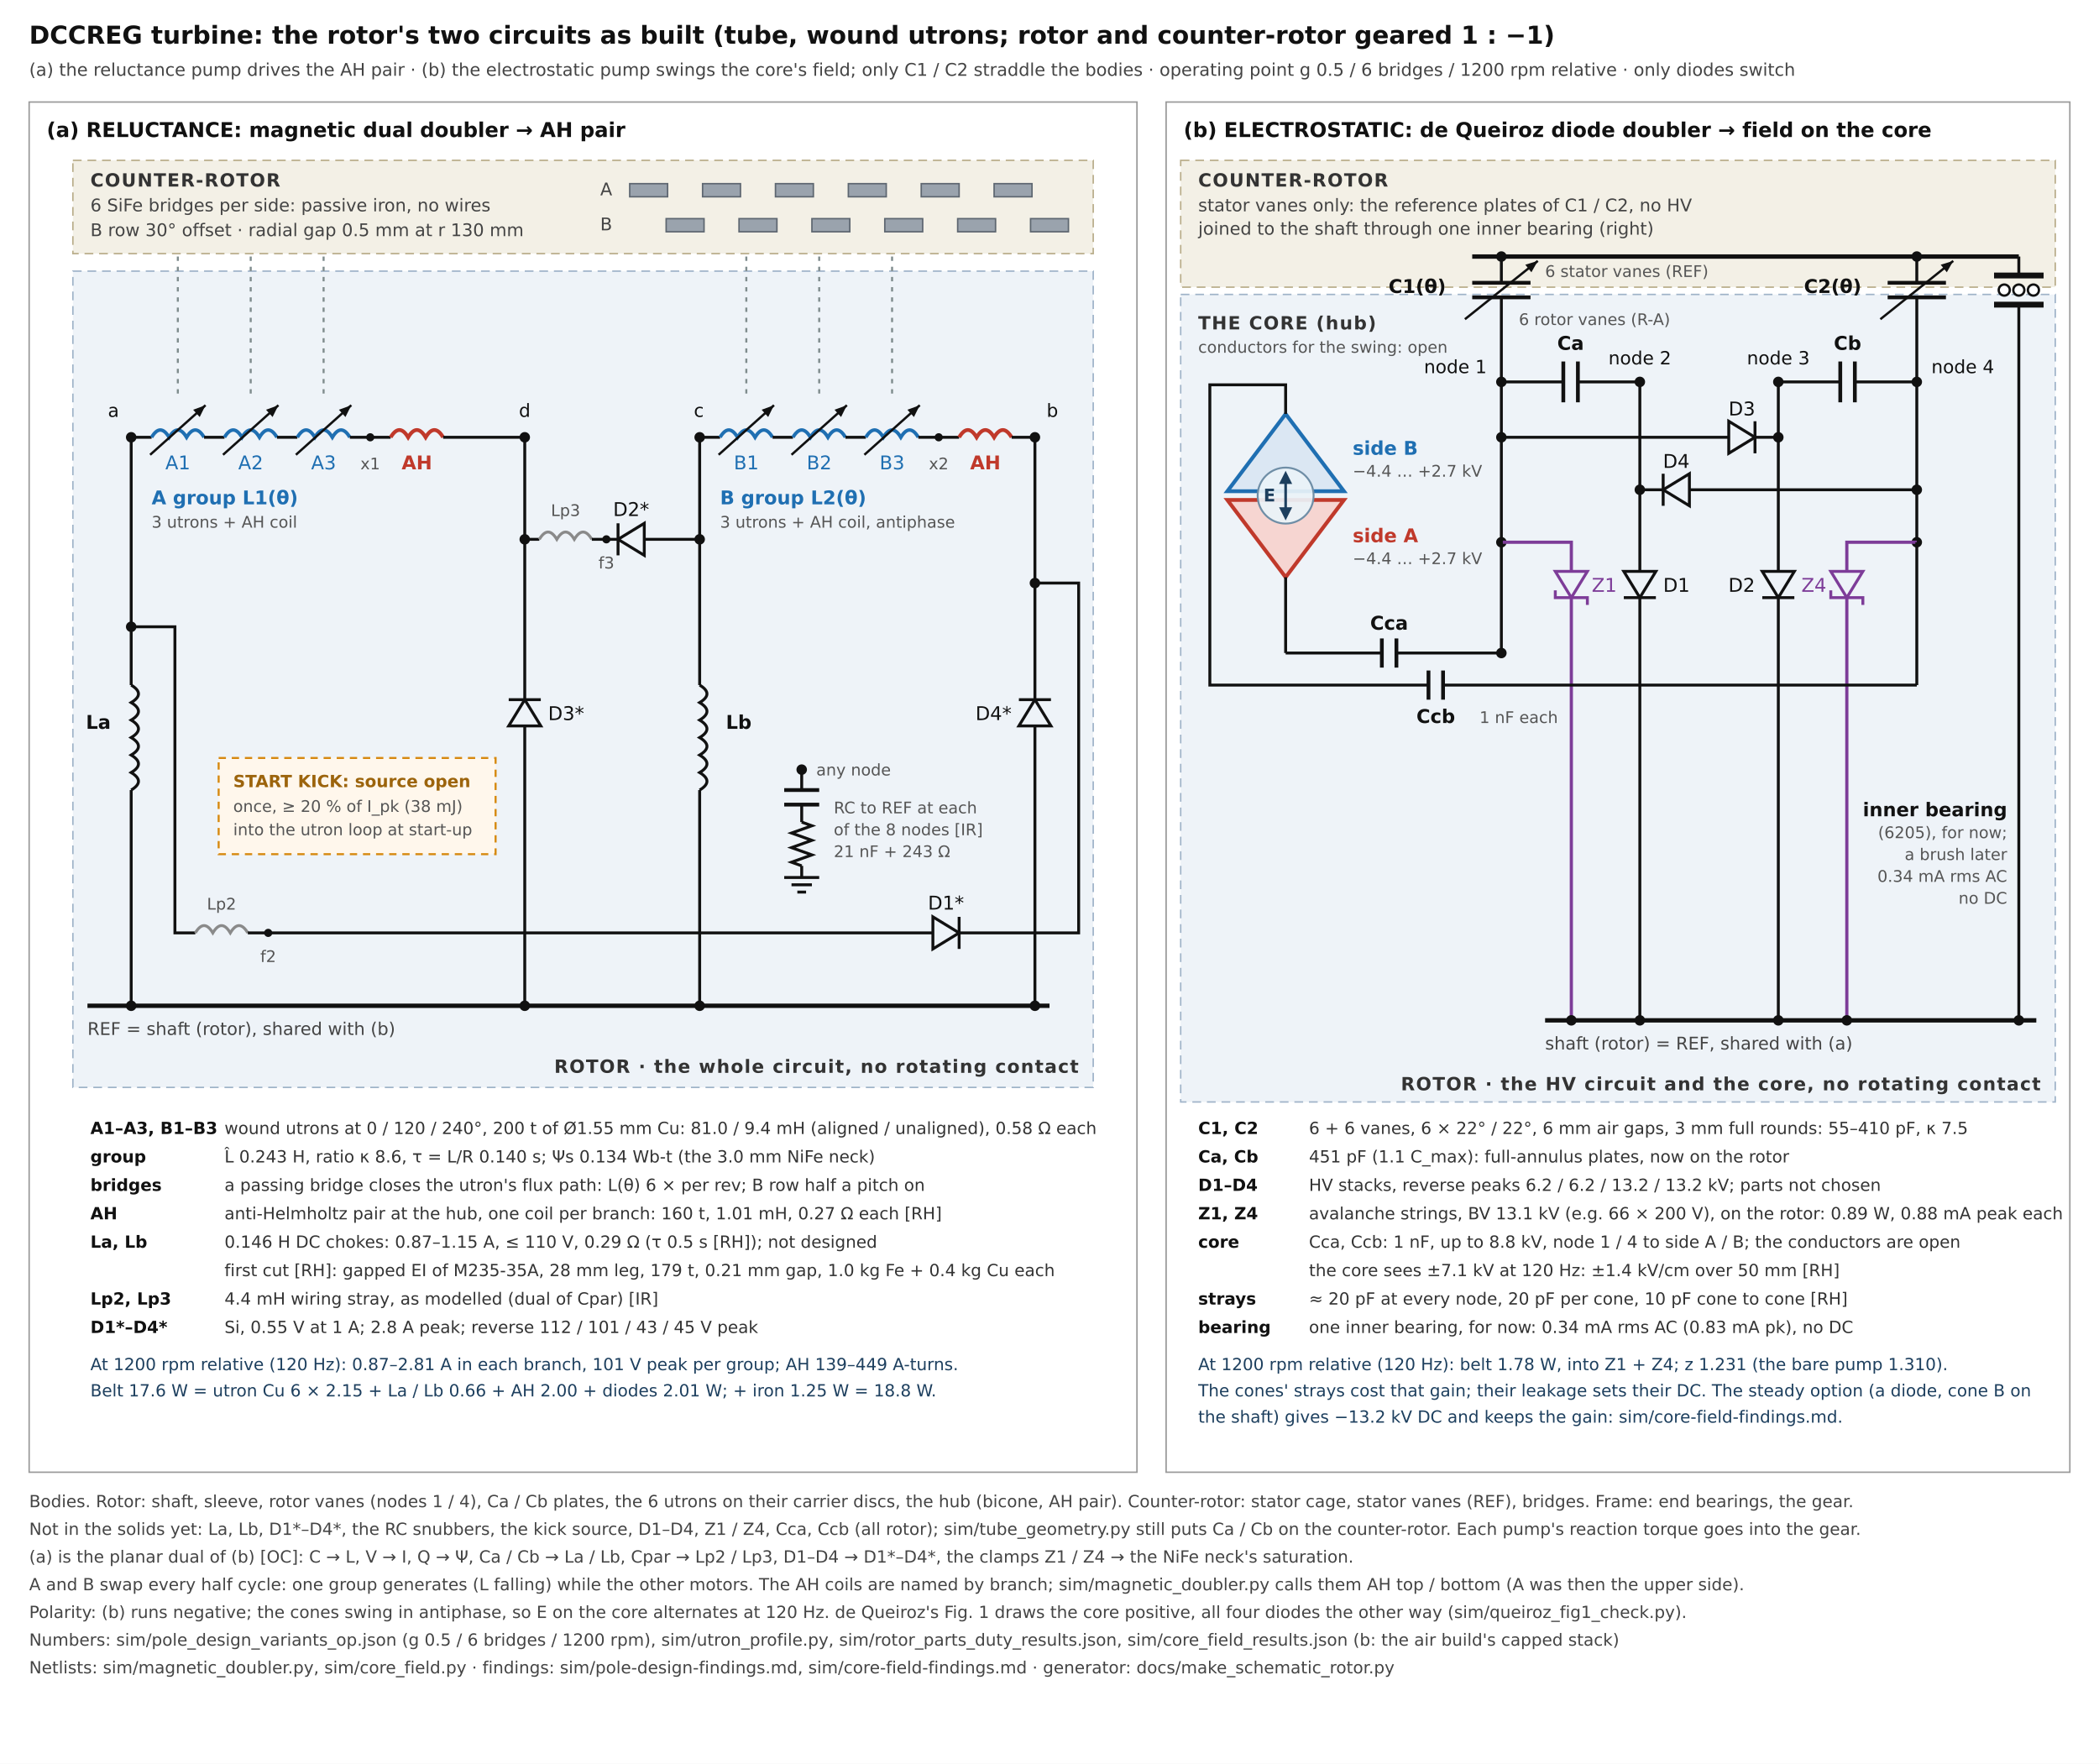
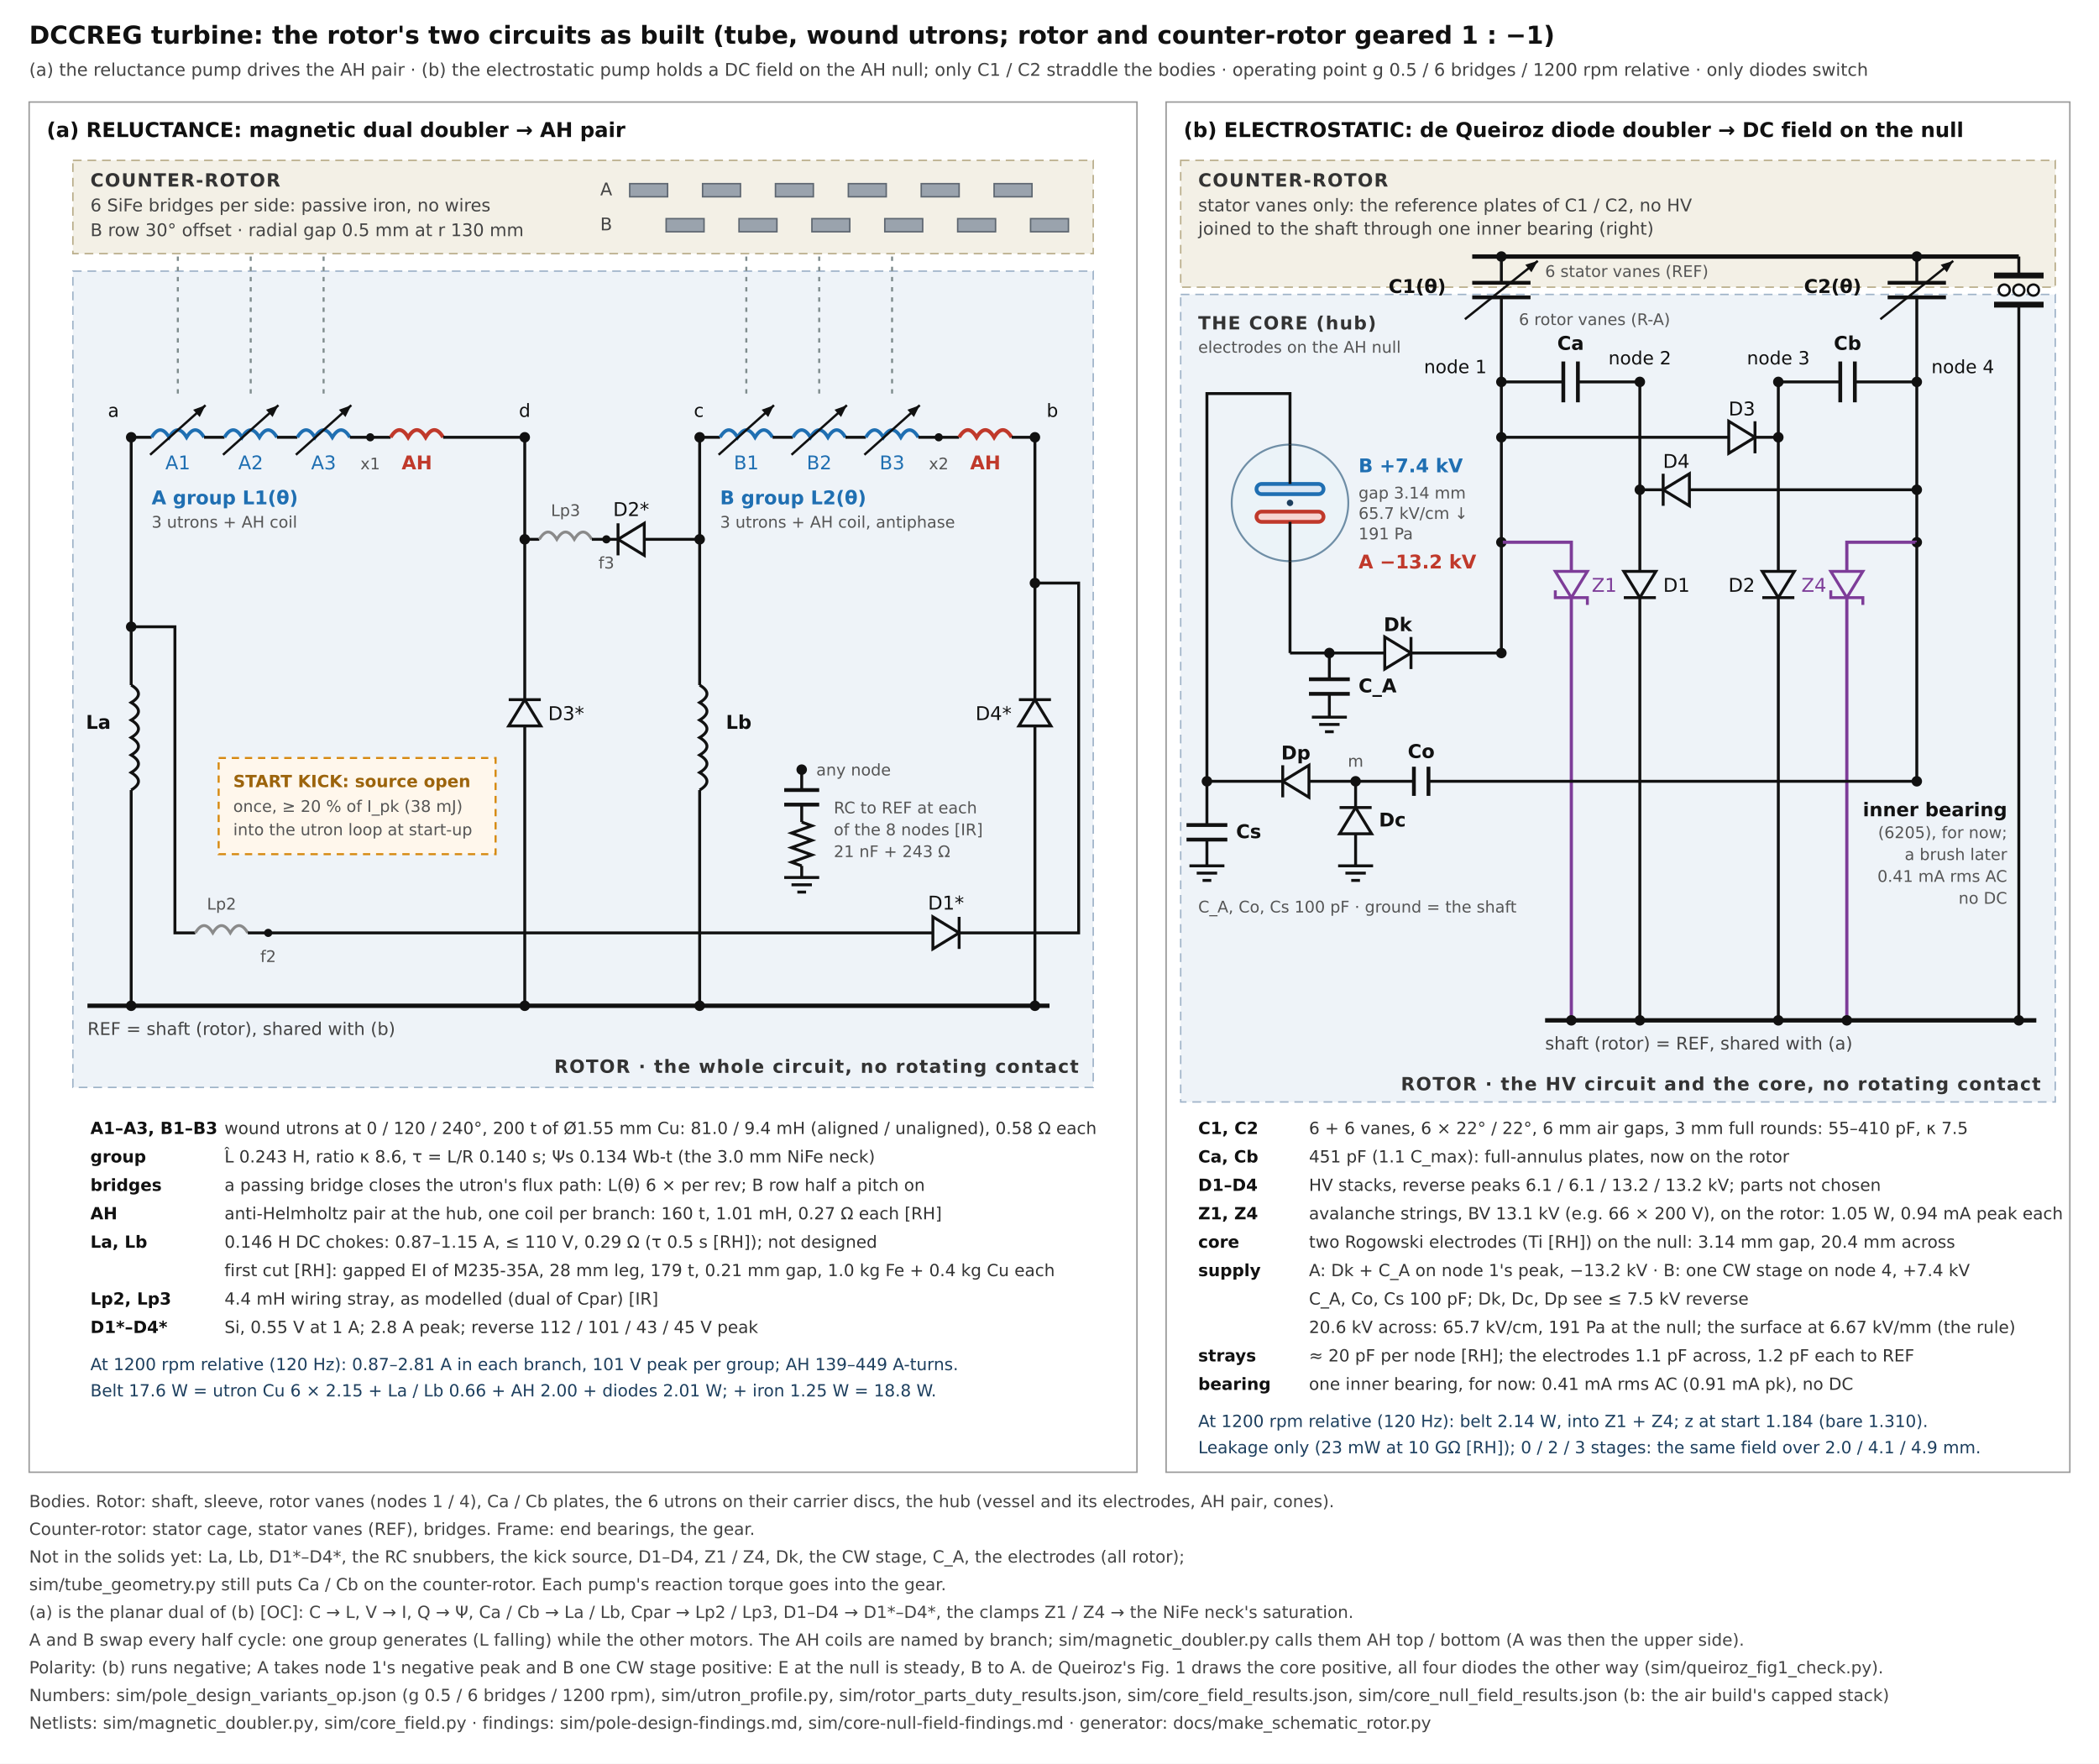
<svg xmlns="http://www.w3.org/2000/svg" viewBox="0 0 1440 1210" width="1440" height="1210" font-family="DejaVu Sans, Arial, sans-serif" font-size="13">
  <rect width="1440" height="1210" fill="#ffffff" />
  <style>
    .w{stroke:#111;stroke-width:2;fill:none} .ut{stroke:#1f6fb2;stroke-width:2.4;fill:none} .ah{stroke:#c0392b;stroke-width:2.6;fill:none}
    .st{stroke:#8a8a8a;stroke-width:2;fill:none} .lim{stroke:#7d3c98;stroke-width:2.2;fill:none}
    .zl{stroke:#7d3c98;stroke-width:2;fill:none} .va{stroke:#111;stroke-width:1.6}
    .pl{stroke:#111;stroke-width:2.6} .rail{stroke:#111;stroke-width:3} .mag{stroke:#7f8c8d;stroke-width:1.4;stroke-dasharray:3 4}
    .br{fill:#9aa3ad;stroke:#5d6670;stroke-width:1} .brush{fill:#444;stroke:#111;stroke-width:1}
    .ring{stroke:#111;stroke-width:4} .ball{fill:#fff;stroke:#111;stroke-width:1.6} .dot{fill:#111}
    .zone_cr{fill:#f3f0e6;stroke:#b9ad8a;stroke-width:1;stroke-dasharray:6 4} .zone_r{fill:#eef3f8;stroke:#9fb3c8;stroke-width:1;stroke-dasharray:6 4}
    .kick{fill:#fff7ec;stroke:#d68910;stroke-width:1.4;stroke-dasharray:5 4} .frame{fill:none;stroke:#999;stroke-width:1}
    .t{fill:#111} .tu{fill:#1f6fb2} .ta{fill:#c0392b} .tl{fill:#7d3c98} .nd{fill:#111;font-size:12.5px}
    .m{fill:#444;font-size:12px} .ms{fill:#555;font-size:11px} .zh{fill:#333;font-size:12.5px;font-weight:bold;letter-spacing:0.06em}
    .tk{fill:#111;font-size:11.5px;font-weight:bold} .tk2{fill:#9c640c;font-size:11.5px;font-weight:bold} .tv{fill:#333;font-size:11.5px}
    .op{fill:#1d3f5e;font-size:11.5px} .h{font-size:17px;font-weight:bold;fill:#111} .h2{font-size:14px;font-weight:bold;fill:#111}
    .n{fill:#444;font-size:11.5px} .te{fill:#1d3f5e;font-size:12px;font-weight:bold} .ef{stroke:#1d3f5e;stroke-width:1.8}
    .cone_a{fill:#f6d5d1;stroke:#c0392b;stroke-width:2.6} .cone_b{fill:#dbe7f3;stroke:#1f6fb2;stroke-width:2.6}
    .glass{fill:#eaf3f8;fill-opacity:0.92;stroke:#6f8ea6;stroke-width:1.3}
  </style>
  <text x="20.0" y="30.0" class="h" text-anchor="start">DCCREG turbine: the rotor's two circuits as built (tube, wound utrons; rotor and counter-rotor geared 1 : −1)</text>
-   <text x="20.0" y="52.0" class="m" text-anchor="start">(a) the reluctance pump drives the AH pair · (b) the electrostatic pump swings the core's field; only C1 / C2 straddle the bodies · operating point g 0.5 / 6 bridges / 1200 rpm relative · only diodes switch</text>
+   <text x="20.0" y="52.0" class="m" text-anchor="start">(a) the reluctance pump drives the AH pair · (b) the electrostatic pump holds a DC field on the AH null; only C1 / C2 straddle the bodies · operating point g 0.5 / 6 bridges / 1200 rpm relative · only diodes switch</text>
  <rect x="20.0" y="70.0" width="760.0" height="940.0" class="frame" />
  <text x="32.0" y="94.0" class="h2" text-anchor="start">(a) RELUCTANCE: magnetic dual doubler → AH pair</text>
  <rect x="800.0" y="70.0" width="620.0" height="940.0" class="frame" />
-   <text x="812.0" y="94.0" class="h2" text-anchor="start">(b) ELECTROSTATIC: de Queiroz diode doubler → field on the core</text>
+   <text x="812.0" y="94.0" class="h2" text-anchor="start">(b) ELECTROSTATIC: de Queiroz diode doubler → DC field on the null</text>
  <rect x="50.0" y="110.0" width="700.0" height="64.0" class="zone_cr" />
  <text x="62.0" y="128.0" class="zh" text-anchor="start">COUNTER-ROTOR</text>
  <text x="62.0" y="145.0" class="m" text-anchor="start">6 SiFe bridges per side: passive iron, no wires</text>
  <text x="62.0" y="162.0" class="m" text-anchor="start">B row 30° offset · radial gap 0.5 mm at r 130 mm</text>
  <rect x="432.0" y="126" width="26" height="9" class="br" />
  <rect x="457.0" y="150" width="26" height="9" class="br" />
  <rect x="482.0" y="126" width="26" height="9" class="br" />
  <rect x="507.0" y="150" width="26" height="9" class="br" />
  <rect x="532.0" y="126" width="26" height="9" class="br" />
  <rect x="557.0" y="150" width="26" height="9" class="br" />
  <rect x="582.0" y="126" width="26" height="9" class="br" />
  <rect x="607.0" y="150" width="26" height="9" class="br" />
  <rect x="632.0" y="126" width="26" height="9" class="br" />
  <rect x="657.0" y="150" width="26" height="9" class="br" />
  <rect x="682.0" y="126" width="26" height="9" class="br" />
  <rect x="707.0" y="150" width="26" height="9" class="br" />
  <text x="420.0" y="134.0" class="m" text-anchor="end">A</text>
  <text x="420.0" y="158.0" class="m" text-anchor="end">B</text>
  <rect x="50.0" y="186.0" width="700.0" height="560.0" class="zone_r" />
  <text x="740.0" y="736.0" class="zh" text-anchor="end">ROTOR · the whole circuit, no rotating contact</text>
  <circle cx="90.0" cy="300.0" r="3.6" class="dot" />
  <text x="74.0" y="286.0" class="nd" text-anchor="start">a</text>
  <circle cx="360.0" cy="300.0" r="3.6" class="dot" />
  <text x="356.0" y="286.0" class="nd" text-anchor="start">d</text>
  <circle cx="480.0" cy="300.0" r="3.6" class="dot" />
  <text x="476.0" y="286.0" class="nd" text-anchor="start">c</text>
  <circle cx="710.0" cy="300.0" r="3.6" class="dot" />
  <text x="718.0" y="286.0" class="nd" text-anchor="start">b</text>
  <line x1="90.0" y1="300.0" x2="104.0" y2="300.0" class="w" />
  <path d="M104.0 300.0 q6 -10 12 0 q6 -10 12 0 q6 -10 12 0" class="ut" />
  <line x1="103.0" y1="312.0" x2="141.0" y2="278.0" class="va" />
  <polygon points="141.0,278.0 137.0,286.1 132.5,281.1" fill="#111" />
  <line x1="122.0" y1="176.0" x2="122.0" y2="274.0" class="mag" />
  <text x="122.0" y="322.0" class="tu" text-anchor="middle">A1</text>
  <line x1="140.0" y1="300.0" x2="154.0" y2="300.0" class="w" />
  <path d="M154.0 300.0 q6 -10 12 0 q6 -10 12 0 q6 -10 12 0" class="ut" />
  <line x1="153.0" y1="312.0" x2="191.0" y2="278.0" class="va" />
  <polygon points="191.0,278.0 187.0,286.1 182.5,281.1" fill="#111" />
  <line x1="172.0" y1="176.0" x2="172.0" y2="274.0" class="mag" />
  <text x="172.0" y="322.0" class="tu" text-anchor="middle">A2</text>
  <line x1="190.0" y1="300.0" x2="204.0" y2="300.0" class="w" />
  <path d="M204.0 300.0 q6 -10 12 0 q6 -10 12 0 q6 -10 12 0" class="ut" />
  <line x1="203.0" y1="312.0" x2="241.0" y2="278.0" class="va" />
  <polygon points="241.0,278.0 237.0,286.1 232.5,281.1" fill="#111" />
  <line x1="222.0" y1="176.0" x2="222.0" y2="274.0" class="mag" />
  <text x="222.0" y="322.0" class="tu" text-anchor="middle">A3</text>
  <line x1="240.0" y1="300.0" x2="254.0" y2="300.0" class="w" />
  <circle cx="254.0" cy="300.0" r="2.8" class="dot" />
  <text x="254.0" y="322.0" class="ms" text-anchor="middle">x1</text>
  <line x1="254.0" y1="300.0" x2="268.0" y2="300.0" class="w" />
  <path d="M268.0 300.0 q6 -10 12 0 q6 -10 12 0 q6 -10 12 0" class="ah" />
  <text x="286.0" y="322.0" class="ta" text-anchor="middle" font-weight="bold">AH</text>
  <line x1="304.0" y1="300.0" x2="360.0" y2="300.0" class="w" />
  <text x="104.0" y="346.0" class="tu" text-anchor="start" font-weight="bold">A group  L1(θ)</text>
  <text x="104.0" y="362.0" class="ms" text-anchor="start">3 utrons + AH coil</text>
  <line x1="480.0" y1="300.0" x2="494.0" y2="300.0" class="w" />
  <path d="M494.0 300.0 q6 -10 12 0 q6 -10 12 0 q6 -10 12 0" class="ut" />
  <line x1="493.0" y1="312.0" x2="531.0" y2="278.0" class="va" />
  <polygon points="531.0,278.0 527.0,286.1 522.5,281.1" fill="#111" />
  <line x1="512.0" y1="176.0" x2="512.0" y2="274.0" class="mag" />
  <text x="512.0" y="322.0" class="tu" text-anchor="middle">B1</text>
  <line x1="530.0" y1="300.0" x2="544.0" y2="300.0" class="w" />
  <path d="M544.0 300.0 q6 -10 12 0 q6 -10 12 0 q6 -10 12 0" class="ut" />
  <line x1="543.0" y1="312.0" x2="581.0" y2="278.0" class="va" />
  <polygon points="581.0,278.0 577.0,286.1 572.5,281.1" fill="#111" />
  <line x1="562.0" y1="176.0" x2="562.0" y2="274.0" class="mag" />
  <text x="562.0" y="322.0" class="tu" text-anchor="middle">B2</text>
  <line x1="580.0" y1="300.0" x2="594.0" y2="300.0" class="w" />
  <path d="M594.0 300.0 q6 -10 12 0 q6 -10 12 0 q6 -10 12 0" class="ut" />
  <line x1="593.0" y1="312.0" x2="631.0" y2="278.0" class="va" />
  <polygon points="631.0,278.0 627.0,286.1 622.5,281.1" fill="#111" />
  <line x1="612.0" y1="176.0" x2="612.0" y2="274.0" class="mag" />
  <text x="612.0" y="322.0" class="tu" text-anchor="middle">B3</text>
  <line x1="630.0" y1="300.0" x2="644.0" y2="300.0" class="w" />
  <circle cx="644.0" cy="300.0" r="2.8" class="dot" />
  <text x="644.0" y="322.0" class="ms" text-anchor="middle">x2</text>
  <line x1="644.0" y1="300.0" x2="658.0" y2="300.0" class="w" />
  <path d="M658.0 300.0 q6 -10 12 0 q6 -10 12 0 q6 -10 12 0" class="ah" />
  <text x="676.0" y="322.0" class="ta" text-anchor="middle" font-weight="bold">AH</text>
  <line x1="694.0" y1="300.0" x2="710.0" y2="300.0" class="w" />
  <text x="494.0" y="346.0" class="tu" text-anchor="start" font-weight="bold">B group  L2(θ)</text>
  <text x="494.0" y="362.0" class="ms" text-anchor="start">3 utrons + AH coil, antiphase</text>
  <line x1="90.0" y1="300.0" x2="90.0" y2="470.0" class="w" />
  <path d="M90.0 470.0 q10 6 0 12 q10 6 0 12 q10 6 0 12 q10 6 0 12 q10 6 0 12 q10 6 0 12" class="w" />
  <line x1="90.0" y1="542.0" x2="90.0" y2="690.0" class="w" />
  <text x="76.0" y="500.0" class="t" text-anchor="end" font-weight="bold">La</text>
  <line x1="480.0" y1="300.0" x2="480.0" y2="470.0" class="w" />
  <path d="M480.0 470.0 q10 6 0 12 q10 6 0 12 q10 6 0 12 q10 6 0 12 q10 6 0 12 q10 6 0 12" class="w" />
  <line x1="480.0" y1="542.0" x2="480.0" y2="690.0" class="w" />
  <text x="498.0" y="500.0" class="t" text-anchor="start" font-weight="bold">Lb</text>
  <line x1="360.0" y1="300.0" x2="360.0" y2="480.0" class="w" />
  <polygon points="371.0,498.0 349.0,498.0 360.0,480.0" fill="none" stroke="#111" stroke-width="2" />
  <line x1="371.0" y1="480.0" x2="349.0" y2="480.0" stroke="#111" stroke-width="2" />
  <line x1="360.0" y1="498.0" x2="360.0" y2="690.0" class="w" />
  <text x="376.0" y="494.0" class="t" text-anchor="start">D3*</text>
  <line x1="710.0" y1="300.0" x2="710.0" y2="480.0" class="w" />
  <polygon points="721.0,498.0 699.0,498.0 710.0,480.0" fill="none" stroke="#111" stroke-width="2" />
  <line x1="721.0" y1="480.0" x2="699.0" y2="480.0" stroke="#111" stroke-width="2" />
  <line x1="710.0" y1="498.0" x2="710.0" y2="690.0" class="w" />
  <text x="694.0" y="494.0" class="t" text-anchor="end">D4*</text>
  <circle cx="360.0" cy="370.0" r="3.6" class="dot" />
  <line x1="360.0" y1="370.0" x2="370.0" y2="370.0" class="w" />
  <path d="M370.0 370.0 q6 -10 12 0 q6 -10 12 0 q6 -10 12 0" class="st" />
  <line x1="406.0" y1="370.0" x2="416.0" y2="370.0" class="w" />
  <circle cx="416.0" cy="370.0" r="2.8" class="dot" />
  <text x="416.0" y="390.0" class="ms" text-anchor="middle">f3</text>
  <line x1="416.0" y1="370.0" x2="424.0" y2="370.0" class="w" />
  <polygon points="442.0,359.0 442.0,381.0 424.0,370.0" fill="none" stroke="#111" stroke-width="2" />
  <line x1="424.0" y1="359.0" x2="424.0" y2="381.0" stroke="#111" stroke-width="2" />
  <line x1="442.0" y1="370.0" x2="480.0" y2="370.0" class="w" />
  <circle cx="480.0" cy="370.0" r="3.6" class="dot" />
  <text x="388.0" y="354.0" class="ms" text-anchor="middle">Lp3</text>
  <text x="433.0" y="354.0" class="t" text-anchor="middle">D2*</text>
  <circle cx="90.0" cy="430.0" r="3.6" class="dot" />
  <polyline points="90.0,430.0 120.0,430.0 120.0,640.0 134.0,640.0" class="w" />
  <path d="M134.0 640.0 q6 -10 12 0 q6 -10 12 0 q6 -10 12 0" class="st" />
  <line x1="170.0" y1="640.0" x2="184.0" y2="640.0" class="w" />
  <circle cx="184.0" cy="640.0" r="2.8" class="dot" />
  <text x="184.0" y="660.0" class="ms" text-anchor="middle">f2</text>
  <text x="152.0" y="624.0" class="ms" text-anchor="middle">Lp2</text>
  <line x1="184.0" y1="640.0" x2="640.0" y2="640.0" class="w" />
  <polygon points="640.0,651.0 640.0,629.0 658.0,640.0" fill="none" stroke="#111" stroke-width="2" />
  <line x1="658.0" y1="651.0" x2="658.0" y2="629.0" stroke="#111" stroke-width="2" />
  <text x="649.0" y="624.0" class="t" text-anchor="middle">D1*</text>
  <polyline points="658.0,640.0 740.0,640.0 740.0,400.0 710.0,400.0" class="w" />
  <circle cx="710.0" cy="400.0" r="3.6" class="dot" />
  <line x1="60.0" y1="690.0" x2="720.0" y2="690.0" class="rail" />
  <circle cx="90.0" cy="690.0" r="3.6" class="dot" />
  <circle cx="360.0" cy="690.0" r="3.6" class="dot" />
  <circle cx="480.0" cy="690.0" r="3.6" class="dot" />
  <circle cx="710.0" cy="690.0" r="3.6" class="dot" />
  <text x="60.0" y="710.0" class="m" text-anchor="start">REF = shaft (rotor), shared with (b)</text>
  <rect x="150.0" y="520.0" width="190.0" height="66.0" class="kick" />
  <text x="160.0" y="540.0" class="tk2" text-anchor="start">START KICK: source open</text>
  <text x="160.0" y="557.0" class="ms" text-anchor="start">once, ≥ 20 % of I_pk (38 mJ)</text>
  <text x="160.0" y="573.0" class="ms" text-anchor="start">into the utron loop at start-up</text>
  <circle cx="550.0" cy="528.0" r="3.6" class="dot" />
  <text x="560.0" y="532.0" class="ms" text-anchor="start">any node</text>
  <line x1="550.0" y1="528.0" x2="550.0" y2="542.0" class="w" />
  <line x1="538.0" y1="542.0" x2="562.0" y2="542.0" class="pl" />
  <line x1="538.0" y1="552.0" x2="562.0" y2="552.0" class="pl" />
  <line x1="550.0" y1="552.0" x2="550.0" y2="564.0" class="w" />
  <polyline points="550.0,564.0 557.0,566.5 543.0,571.5 557.0,576.5 543.0,581.5 557.0,586.5 543.0,591.5 550.0,594.0" class="w" />
  <line x1="550.0" y1="594.0" x2="550.0" y2="602.0" class="w" />
  <line x1="538.0" y1="602.0" x2="562.0" y2="602.0" class="w" />
  <line x1="543.0" y1="607.0" x2="557.0" y2="607.0" class="w" />
  <line x1="547.0" y1="612.0" x2="553.0" y2="612.0" class="w" />
  <text x="572.0" y="558.0" class="ms" text-anchor="start">RC to REF at each</text>
  <text x="572.0" y="573.0" class="ms" text-anchor="start">of the 8 nodes [IR]</text>
  <text x="572.0" y="588.0" class="ms" text-anchor="start">21 nF + 243 Ω</text>
  <rect x="810.0" y="110.0" width="600.0" height="87.0" class="zone_cr" />
  <text x="822.0" y="128.0" class="zh" text-anchor="start">COUNTER-ROTOR</text>
  <text x="822.0" y="145.0" class="m" text-anchor="start">stator vanes only: the reference plates of C1 / C2, no HV</text>
  <text x="822.0" y="161.0" class="m" text-anchor="start">joined to the shaft through one inner bearing (right)</text>
  <rect x="810.0" y="202.0" width="600.0" height="554.0" class="zone_r" />
  <text x="1400.0" y="748.0" class="zh" text-anchor="end">ROTOR · the HV circuit and the core, no rotating contact</text>
  <line x1="1010.0" y1="176.0" x2="1385.0" y2="176.0" class="rail" />
  <circle cx="1030.0" cy="176.0" r="3.6" class="dot" />
  <line x1="1030.0" y1="176.0" x2="1030.0" y2="194.0" class="w" />
  <line x1="1010.0" y1="194.0" x2="1050.0" y2="194.0" class="pl" />
  <line x1="1010.0" y1="204.0" x2="1050.0" y2="204.0" class="pl" />
  <line x1="1005.0" y1="219.0" x2="1055.0" y2="179.0" class="va" />
  <polygon points="1055.0,179.0 1050.6,186.8 1046.4,181.6" fill="#111" />
  <line x1="1030.0" y1="204.0" x2="1030.0" y2="262.0" class="w" />
  <text x="992.0" y="201.0" class="t" text-anchor="end" font-weight="bold">C1(θ)</text>
  <circle cx="1315.0" cy="176.0" r="3.6" class="dot" />
  <line x1="1315.0" y1="176.0" x2="1315.0" y2="194.0" class="w" />
  <line x1="1295.0" y1="194.0" x2="1335.0" y2="194.0" class="pl" />
  <line x1="1295.0" y1="204.0" x2="1335.0" y2="204.0" class="pl" />
  <line x1="1290.0" y1="219.0" x2="1340.0" y2="179.0" class="va" />
  <polygon points="1340.0,179.0 1335.6,186.8 1331.4,181.6" fill="#111" />
  <line x1="1315.0" y1="204.0" x2="1315.0" y2="262.0" class="w" />
  <text x="1277.0" y="201.0" class="t" text-anchor="end" font-weight="bold">C2(θ)</text>
  <text x="1060.0" y="190.0" class="ms" text-anchor="start">6 stator vanes (REF)</text>
  <text x="1042.0" y="223.0" class="ms" text-anchor="start">6 rotor vanes (R-A)</text>
  <circle cx="1030.0" cy="262.0" r="3.6" class="dot" />
  <text x="1020.0" y="256.0" class="nd" text-anchor="end">node 1</text>
  <circle cx="1125.0" cy="262.0" r="3.6" class="dot" />
  <text x="1125.0" y="250.0" class="nd" text-anchor="middle">node 2</text>
  <circle cx="1220.0" cy="262.0" r="3.6" class="dot" />
  <text x="1220.0" y="250.0" class="nd" text-anchor="middle">node 3</text>
  <circle cx="1315.0" cy="262.0" r="3.6" class="dot" />
  <text x="1325.0" y="256.0" class="nd" text-anchor="start">node 4</text>
  <line x1="1030.0" y1="262.0" x2="1072.5" y2="262.0" class="w" />
  <line x1="1072.5" y1="248.0" x2="1072.5" y2="276.0" class="pl" />
  <line x1="1082.5" y1="248.0" x2="1082.5" y2="276.0" class="pl" />
  <line x1="1082.5" y1="262.0" x2="1125.0" y2="262.0" class="w" />
  <text x="1077.5" y="240.0" class="t" text-anchor="middle" font-weight="bold">Ca</text>
  <line x1="1220.0" y1="262.0" x2="1262.5" y2="262.0" class="w" />
  <line x1="1262.5" y1="248.0" x2="1262.5" y2="276.0" class="pl" />
  <line x1="1272.5" y1="248.0" x2="1272.5" y2="276.0" class="pl" />
  <line x1="1272.5" y1="262.0" x2="1315.0" y2="262.0" class="w" />
  <text x="1267.5" y="240.0" class="t" text-anchor="middle" font-weight="bold">Cb</text>
  <circle cx="1030.0" cy="300.0" r="3.6" class="dot" />
  <line x1="1030.0" y1="300.0" x2="1186.0" y2="300.0" class="w" />
  <polygon points="1186.0,311.0 1186.0,289.0 1204.0,300.0" fill="none" stroke="#111" stroke-width="2" />
  <line x1="1204.0" y1="311.0" x2="1204.0" y2="289.0" stroke="#111" stroke-width="2" />
  <line x1="1204.0" y1="300.0" x2="1220.0" y2="300.0" class="w" />
  <circle cx="1220.0" cy="300.0" r="3.6" class="dot" />
  <text x="1195.0" y="285.0" class="t" text-anchor="middle">D3</text>
  <line x1="1315.0" y1="262.0" x2="1315.0" y2="372.0" class="w" />
  <circle cx="1315.0" cy="336.0" r="3.6" class="dot" />
  <line x1="1315.0" y1="336.0" x2="1159.0" y2="336.0" class="w" />
  <polygon points="1159.0,325.0 1159.0,347.0 1141.0,336.0" fill="none" stroke="#111" stroke-width="2" />
  <line x1="1141.0" y1="325.0" x2="1141.0" y2="347.0" stroke="#111" stroke-width="2" />
  <line x1="1141.0" y1="336.0" x2="1125.0" y2="336.0" class="w" />
  <circle cx="1125.0" cy="336.0" r="3.6" class="dot" />
  <text x="1150.0" y="321.0" class="t" text-anchor="middle">D4</text>
  <line x1="1125.0" y1="262.0" x2="1125.0" y2="392.0" class="w" />
  <polygon points="1114.0,392.0 1136.0,392.0 1125.0,410.0" fill="none" stroke="#111" stroke-width="2" />
  <line x1="1114.0" y1="410.0" x2="1136.0" y2="410.0" stroke="#111" stroke-width="2" />
  <line x1="1125.0" y1="410.0" x2="1125.0" y2="700.0" class="w" />
  <text x="1141.0" y="406.0" class="t" text-anchor="start">D1</text>
  <line x1="1220.0" y1="262.0" x2="1220.0" y2="392.0" class="w" />
  <polygon points="1209.0,392.0 1231.0,392.0 1220.0,410.0" fill="none" stroke="#111" stroke-width="2" />
  <line x1="1209.0" y1="410.0" x2="1231.0" y2="410.0" stroke="#111" stroke-width="2" />
  <line x1="1220.0" y1="410.0" x2="1220.0" y2="700.0" class="w" />
  <text x="1204.0" y="406.0" class="t" text-anchor="end">D2</text>
  <circle cx="1030.0" cy="372.0" r="3.6" class="dot" />
  <polyline points="1030.0,372.0 1078.0,372.0 1078.0,392.0" class="lim" />
  <polygon points="1067.0,392.0 1089.0,392.0 1078.0,410.0" fill="none" stroke="#7d3c98" stroke-width="2" />
  <polyline points="1067.0,405.0 1067.0,410.0 1089.0,410.0 1089.0,415.0" class="zl" />
  <line x1="1078.0" y1="410.0" x2="1078.0" y2="700.0" class="lim" />
  <text x="1092.0" y="406.0" class="tl" text-anchor="start">Z1</text>
  <circle cx="1315.0" cy="372.0" r="3.6" class="dot" />
  <polyline points="1315.0,372.0 1267.0,372.0 1267.0,392.0" class="lim" />
  <polygon points="1256.0,392.0 1278.0,392.0 1267.0,410.0" fill="none" stroke="#7d3c98" stroke-width="2" />
  <polyline points="1256.0,405.0 1256.0,410.0 1278.0,410.0 1278.0,415.0" class="zl" />
  <line x1="1267.0" y1="410.0" x2="1267.0" y2="700.0" class="lim" />
  <text x="1253.0" y="406.0" class="tl" text-anchor="end">Z4</text>
  <line x1="1030.0" y1="262.0" x2="1030.0" y2="448.0" class="w" />
  <circle cx="1030.0" cy="448.0" r="3.6" class="dot" />
-   <line x1="1315.0" y1="372.0" x2="1315.0" y2="470.0" class="w" />
-   <polygon points="842.0,343.0 922.0,343.0 882.0,396.0" class="cone_a" />
-   <polygon points="842.0,337.0 922.0,337.0 882.0,284.0" class="cone_b" />
-   <circle cx="882.0" cy="340.0" r="19.2" class="glass" />
-   <line x1="882.0" y1="328.0" x2="882.0" y2="352.0" class="ef" />
-   <polygon points="882.0,357.0 877.5,348.0 886.5,348.0" fill="#1d3f5e" />
-   <polygon points="882.0,323.0 877.5,332.0 886.5,332.0" fill="#1d3f5e" />
-   <text x="875.0" y="344.0" class="te" text-anchor="end">E</text>
-   <line x1="882.0" y1="396.0" x2="882.0" y2="448.0" class="w" />
-   <line x1="882.0" y1="448.0" x2="948.0" y2="448.0" class="w" />
-   <line x1="948.0" y1="438.0" x2="948.0" y2="458.0" class="pl" />
-   <line x1="958.0" y1="438.0" x2="958.0" y2="458.0" class="pl" />
-   <line x1="958.0" y1="448.0" x2="1030.0" y2="448.0" class="w" />
-   <text x="953.0" y="432.0" class="t" text-anchor="middle" font-weight="bold">Cca</text>
-   <polyline points="882.0,284.0 882.0,264.0 830.0,264.0 830.0,470.0 980.0,470.0" class="w" />
-   <line x1="980.0" y1="460.0" x2="980.0" y2="480.0" class="pl" />
-   <line x1="990.0" y1="460.0" x2="990.0" y2="480.0" class="pl" />
-   <line x1="990.0" y1="470.0" x2="1315.0" y2="470.0" class="w" />
-   <text x="985.0" y="496.0" class="t" text-anchor="middle" font-weight="bold">Ccb</text>
-   <text x="1015.0" y="496.0" class="ms" text-anchor="start">1 nF each</text>
-   <text x="928.0" y="312.0" class="tu" text-anchor="start" font-weight="bold">side B</text>
-   <text x="928.0" y="327.0" class="ms" text-anchor="start">−4.4 … +2.7 kV</text>
-   <text x="928.0" y="372.0" class="ta" text-anchor="start" font-weight="bold">side A</text>
-   <text x="928.0" y="387.0" class="ms" text-anchor="start">−4.4 … +2.7 kV</text>
+   <line x1="1315.0" y1="372.0" x2="1315.0" y2="536.0" class="w" />
+   <circle cx="1315.0" cy="536.0" r="3.6" class="dot" />
+   <circle cx="885.0" cy="345.0" r="40.0" class="glass" />
+   <rect x="862.0" y="332.0" width="46.0" height="7.0" rx="3.5" class="cone_b" />
+   <rect x="862.0" y="351.0" width="46.0" height="7.0" rx="3.5" class="cone_a" />
+   <line x1="885.0" y1="332.0" x2="885.0" y2="305.0" class="w" />
+   <line x1="885.0" y1="358.0" x2="885.0" y2="385.0" class="w" />
+   <circle cx="885.0" cy="345.0" r="2.2" fill="#1d3f5e" />
+   <line x1="885.0" y1="385.0" x2="885.0" y2="448.0" class="w" />
+   <line x1="885.0" y1="448.0" x2="950.0" y2="448.0" class="w" />
+   <polygon points="950.0,459.0 950.0,437.0 968.0,448.0" fill="none" stroke="#111" stroke-width="2" />
+   <line x1="968.0" y1="459.0" x2="968.0" y2="437.0" stroke="#111" stroke-width="2" />
+   <line x1="968.0" y1="448.0" x2="1030.0" y2="448.0" class="w" />
+   <text x="959.0" y="433.0" class="t" text-anchor="middle" font-weight="bold">Dk</text>
+   <circle cx="912.0" cy="448.0" r="3.6" class="dot" />
+   <line x1="912.0" y1="448.0" x2="912.0" y2="466.0" class="w" />
+   <line x1="898.0" y1="466.0" x2="926.0" y2="466.0" class="pl" />
+   <line x1="898.0" y1="476.0" x2="926.0" y2="476.0" class="pl" />
+   <line x1="912.0" y1="476.0" x2="912.0" y2="492.0" class="w" />
+   <line x1="900.0" y1="492.0" x2="924.0" y2="492.0" class="w" />
+   <line x1="905.0" y1="497.0" x2="919.0" y2="497.0" class="w" />
+   <line x1="909.0" y1="502.0" x2="915.0" y2="502.0" class="w" />
+   <text x="932.0" y="475.0" class="t" text-anchor="start" font-weight="bold">C_A</text>
+   <polyline points="885.0,305.0 885.0,270.0 828.0,270.0 828.0,536.0 880.0,536.0" class="w" />
+   <circle cx="828.0" cy="536.0" r="3.6" class="dot" />
+   <line x1="828.0" y1="536.0" x2="828.0" y2="566.0" class="w" />
+   <line x1="814.0" y1="566.0" x2="842.0" y2="566.0" class="pl" />
+   <line x1="814.0" y1="576.0" x2="842.0" y2="576.0" class="pl" />
+   <line x1="828.0" y1="576.0" x2="828.0" y2="594.0" class="w" />
+   <line x1="816.0" y1="594.0" x2="840.0" y2="594.0" class="w" />
+   <line x1="821.0" y1="599.0" x2="835.0" y2="599.0" class="w" />
+   <line x1="825.0" y1="604.0" x2="831.0" y2="604.0" class="w" />
+   <text x="848.0" y="575.0" class="t" text-anchor="start" font-weight="bold">Cs</text>
+   <polygon points="898.0,525.0 898.0,547.0 880.0,536.0" fill="none" stroke="#111" stroke-width="2" />
+   <line x1="880.0" y1="525.0" x2="880.0" y2="547.0" stroke="#111" stroke-width="2" />
+   <line x1="898.0" y1="536.0" x2="930.0" y2="536.0" class="w" />
+   <text x="889.0" y="521.0" class="t" text-anchor="middle" font-weight="bold">Dp</text>
+   <circle cx="930.0" cy="536.0" r="3.6" class="dot" />
+   <text x="930.0" y="526.0" class="ms" text-anchor="middle">m</text>
+   <line x1="930.0" y1="536.0" x2="930.0" y2="554.0" class="w" />
+   <polygon points="941.0,572.0 919.0,572.0 930.0,554.0" fill="none" stroke="#111" stroke-width="2" />
+   <line x1="941.0" y1="554.0" x2="919.0" y2="554.0" stroke="#111" stroke-width="2" />
+   <line x1="930.0" y1="572.0" x2="930.0" y2="594.0" class="w" />
+   <line x1="918.0" y1="594.0" x2="942.0" y2="594.0" class="w" />
+   <line x1="923.0" y1="599.0" x2="937.0" y2="599.0" class="w" />
+   <line x1="927.0" y1="604.0" x2="933.0" y2="604.0" class="w" />
+   <text x="946.0" y="567.0" class="t" text-anchor="start" font-weight="bold">Dc</text>
+   <line x1="930.0" y1="536.0" x2="970.0" y2="536.0" class="w" />
+   <line x1="970.0" y1="526.0" x2="970.0" y2="546.0" class="pl" />
+   <line x1="980.0" y1="526.0" x2="980.0" y2="546.0" class="pl" />
+   <line x1="980.0" y1="536.0" x2="1315.0" y2="536.0" class="w" />
+   <text x="975.0" y="520.0" class="t" text-anchor="middle" font-weight="bold">Co</text>
+   <text x="822.0" y="626.0" class="ms" text-anchor="start">C_A, Co, Cs 100 pF · ground = the shaft</text>
+   <text x="932.0" y="324.0" class="tu" text-anchor="start" font-weight="bold">B +7.4 kV</text>
+   <text x="932.0" y="342.0" class="ms" text-anchor="start">gap 3.14 mm</text>
+   <text x="932.0" y="356.0" class="ms" text-anchor="start">65.7 kV/cm ↓</text>
+   <text x="932.0" y="370.0" class="ms" text-anchor="start">191 Pa</text>
+   <text x="932.0" y="390.0" class="ta" text-anchor="start" font-weight="bold">A −13.2 kV</text>
  <text x="822.0" y="226.0" class="zh" text-anchor="start">THE CORE (hub)</text>
-   <text x="822.0" y="242.0" class="ms" text-anchor="start">conductors for the swing: open</text>
+   <text x="822.0" y="242.0" class="ms" text-anchor="start">electrodes on the AH null</text>
  <line x1="1385.0" y1="176.0" x2="1385.0" y2="189.0" class="w" />
  <line x1="1368.0" y1="189.0" x2="1402.0" y2="189.0" class="ring" />
  <line x1="1368.0" y1="209.0" x2="1402.0" y2="209.0" class="ring" />
  <circle cx="1375.0" cy="199.0" r="3.8" class="ball" />
  <circle cx="1385.0" cy="199.0" r="3.8" class="ball" />
  <circle cx="1395.0" cy="199.0" r="3.8" class="ball" />
  <line x1="1385.0" y1="209.0" x2="1385.0" y2="700.0" class="w" />
  <text x="1377.0" y="560.0" class="t" text-anchor="end" font-weight="bold">inner bearing</text>
  <text x="1377.0" y="575.0" class="ms" text-anchor="end">(6205), for now;</text>
  <text x="1377.0" y="590.0" class="ms" text-anchor="end">a brush later</text>
-   <text x="1377.0" y="605.0" class="ms" text-anchor="end">0.34 mA rms AC</text>
+   <text x="1377.0" y="605.0" class="ms" text-anchor="end">0.41 mA rms AC</text>
  <text x="1377.0" y="620.0" class="ms" text-anchor="end">no DC</text>
  <line x1="1060.0" y1="700.0" x2="1397.0" y2="700.0" class="rail" />
  <circle cx="1078.0" cy="700.0" r="3.6" class="dot" />
  <circle cx="1125.0" cy="700.0" r="3.6" class="dot" />
  <circle cx="1220.0" cy="700.0" r="3.6" class="dot" />
  <circle cx="1267.0" cy="700.0" r="3.6" class="dot" />
  <circle cx="1385.0" cy="700.0" r="3.6" class="dot" />
  <text x="1060.0" y="720.0" class="m" text-anchor="start">shaft (rotor) = REF, shared with (a)</text>
  <text x="62.0" y="778.0" class="tk" text-anchor="start">A1–A3, B1–B3</text>
  <text x="154.0" y="778.0" class="tv" text-anchor="start">wound utrons at 0 / 120 / 240°, 200 t of Ø1.55 mm Cu: 81.0 / 9.4 mH (aligned / unaligned), 0.58 Ω each</text>
  <text x="62.0" y="797.5" class="tk" text-anchor="start">group</text>
  <text x="154.0" y="797.5" class="tv" text-anchor="start">L̂ 0.243 H, ratio κ 8.6, τ = L/R 0.140 s; Ψs 0.134 Wb-t (the 3.0 mm NiFe neck)</text>
  <text x="62.0" y="817.0" class="tk" text-anchor="start">bridges</text>
  <text x="154.0" y="817.0" class="tv" text-anchor="start">a passing bridge closes the utron's flux path: L(θ) 6 × per rev; B row half a pitch on</text>
  <text x="62.0" y="836.5" class="tk" text-anchor="start">AH</text>
  <text x="154.0" y="836.5" class="tv" text-anchor="start">anti-Helmholtz pair at the hub, one coil per branch: 160 t, 1.01 mH, 0.27 Ω each [RH]</text>
  <text x="62.0" y="856.0" class="tk" text-anchor="start">La, Lb</text>
  <text x="154.0" y="856.0" class="tv" text-anchor="start">0.146 H DC chokes: 0.87–1.15 A, ≤ 110 V, 0.29 Ω (τ 0.5 s [RH]); not designed</text>
  <text x="62.0" y="875.5" class="tk" text-anchor="start" />
  <text x="154.0" y="875.5" class="tv" text-anchor="start">first cut [RH]: gapped EI of M235-35A, 28 mm leg, 179 t, 0.21 mm gap, 1.0 kg Fe + 0.4 kg Cu each</text>
  <text x="62.0" y="895.0" class="tk" text-anchor="start">Lp2, Lp3</text>
  <text x="154.0" y="895.0" class="tv" text-anchor="start">4.4 mH wiring stray, as modelled (dual of Cpar) [IR]</text>
  <text x="62.0" y="914.5" class="tk" text-anchor="start">D1*–D4*</text>
  <text x="154.0" y="914.5" class="tv" text-anchor="start">Si, 0.55 V at 1 A; 2.8 A peak; reverse 112 / 101 / 43 / 45 V peak</text>
  <text x="62.0" y="940.0" class="op" text-anchor="start">At 1200 rpm relative (120 Hz): 0.87–2.81 A in each branch, 101 V peak per group; AH 139–449 A-turns.</text>
  <text x="62.0" y="958.0" class="op" text-anchor="start">Belt 17.6 W = utron Cu 6 × 2.15 + La / Lb 0.66 + AH 2.00 + diodes 2.01 W; + iron 1.25 W = 18.8 W.</text>
  <text x="822.0" y="778.0" class="tk" text-anchor="start">C1, C2</text>
  <text x="898.0" y="778.0" class="tv" text-anchor="start">6 + 6 vanes, 6 × 22° / 22°, 6 mm air gaps, 3 mm full rounds: 55–410 pF, κ 7.5</text>
  <text x="822.0" y="797.5" class="tk" text-anchor="start">Ca, Cb</text>
  <text x="898.0" y="797.5" class="tv" text-anchor="start">451 pF (1.1 C_max): full-annulus plates, now on the rotor</text>
  <text x="822.0" y="817.0" class="tk" text-anchor="start">D1–D4</text>
-   <text x="898.0" y="817.0" class="tv" text-anchor="start">HV stacks, reverse peaks 6.2 / 6.2 / 13.2 / 13.2 kV; parts not chosen</text>
+   <text x="898.0" y="817.0" class="tv" text-anchor="start">HV stacks, reverse peaks 6.1 / 6.1 / 13.2 / 13.2 kV; parts not chosen</text>
  <text x="822.0" y="836.5" class="tk" text-anchor="start">Z1, Z4</text>
-   <text x="898.0" y="836.5" class="tv" text-anchor="start">avalanche strings, BV 13.1 kV (e.g. 66 × 200 V), on the rotor: 0.89 W, 0.88 mA peak each</text>
+   <text x="898.0" y="836.5" class="tv" text-anchor="start">avalanche strings, BV 13.1 kV (e.g. 66 × 200 V), on the rotor: 1.05 W, 0.94 mA peak each</text>
  <text x="822.0" y="856.0" class="tk" text-anchor="start">core</text>
-   <text x="898.0" y="856.0" class="tv" text-anchor="start">Cca, Ccb: 1 nF, up to 8.8 kV, node 1 / 4 to side A / B; the conductors are open</text>
-   <text x="822.0" y="875.5" class="tk" text-anchor="start" />
-   <text x="898.0" y="875.5" class="tv" text-anchor="start">the core sees ±7.1 kV at 120 Hz: ±1.4 kV/cm over 50 mm [RH]</text>
-   <text x="822.0" y="895.0" class="tk" text-anchor="start">strays</text>
-   <text x="898.0" y="895.0" class="tv" text-anchor="start">≈ 20 pF at every node, 20 pF per cone, 10 pF cone to cone [RH]</text>
-   <text x="822.0" y="914.5" class="tk" text-anchor="start">bearing</text>
-   <text x="898.0" y="914.5" class="tv" text-anchor="start">one inner bearing, for now: 0.34 mA rms AC (0.83 mA pk), no DC</text>
-   <text x="822.0" y="940.0" class="op" text-anchor="start">At 1200 rpm relative (120 Hz): belt 1.78 W, into Z1 + Z4; z 1.231 (the bare pump 1.310).</text>
-   <text x="822.0" y="958.0" class="op" text-anchor="start">The cones' strays cost that gain; their leakage sets their DC. The steady option (a diode, cone B on</text>
-   <text x="822.0" y="976.0" class="op" text-anchor="start">the shaft) gives −13.2 kV DC and keeps the gain: sim/core-field-findings.md.</text>
-   <text x="20.0" y="1034.0" class="n" text-anchor="start">Bodies. Rotor: shaft, sleeve, rotor vanes (nodes 1 / 4), Ca / Cb plates, the 6 utrons on their carrier discs, the hub (bicone, AH pair). Counter-rotor: stator cage, stator vanes (REF), bridges. Frame: end bearings, the gear.</text>
-   <text x="20.0" y="1053.0" class="n" text-anchor="start">Not in the solids yet: La, Lb, D1*–D4*, the RC snubbers, the kick source, D1–D4, Z1 / Z4, Cca, Ccb (all rotor); sim/tube_geometry.py still puts Ca / Cb on the counter-rotor. Each pump's reaction torque goes into the gear.</text>
-   <text x="20.0" y="1072.0" class="n" text-anchor="start">(a) is the planar dual of (b) [OC]: C → L, V → I, Q → Ψ, Ca / Cb → La / Lb, Cpar → Lp2 / Lp3, D1–D4 → D1*–D4*, the clamps Z1 / Z4 → the NiFe neck's saturation.</text>
-   <text x="20.0" y="1091.0" class="n" text-anchor="start">A and B swap every half cycle: one group generates (L falling) while the other motors. The AH coils are named by branch; sim/magnetic_doubler.py calls them AH top / bottom (A was then the upper side).</text>
-   <text x="20.0" y="1110.0" class="n" text-anchor="start">Polarity: (b) runs negative; the cones swing in antiphase, so E on the core alternates at 120 Hz. de Queiroz's Fig. 1 draws the core positive, all four diodes the other way (sim/queiroz_fig1_check.py).</text>
-   <text x="20.0" y="1129.0" class="n" text-anchor="start">Numbers: sim/pole_design_variants_op.json (g 0.5 / 6 bridges / 1200 rpm), sim/utron_profile.py, sim/rotor_parts_duty_results.json, sim/core_field_results.json (b: the air build's capped stack)</text>
-   <text x="20.0" y="1148.0" class="n" text-anchor="start">Netlists: sim/magnetic_doubler.py, sim/core_field.py · findings: sim/pole-design-findings.md, sim/core-field-findings.md · generator: docs/make_schematic_rotor.py</text>
+   <text x="898.0" y="856.0" class="tv" text-anchor="start">two Rogowski electrodes (Ti [RH]) on the null: 3.14 mm gap, 20.4 mm across</text>
+   <text x="822.0" y="875.5" class="tk" text-anchor="start">supply</text>
+   <text x="898.0" y="875.5" class="tv" text-anchor="start">A: Dk + C_A on node 1's peak, −13.2 kV · B: one CW stage on node 4, +7.4 kV</text>
+   <text x="822.0" y="895.0" class="tk" text-anchor="start" />
+   <text x="898.0" y="895.0" class="tv" text-anchor="start">C_A, Co, Cs 100 pF; Dk, Dc, Dp see ≤ 7.5 kV reverse</text>
+   <text x="822.0" y="914.5" class="tk" text-anchor="start" />
+   <text x="898.0" y="914.5" class="tv" text-anchor="start">20.6 kV across: 65.7 kV/cm, 191 Pa at the null; the surface at 6.67 kV/mm (the rule)</text>
+   <text x="822.0" y="934.0" class="tk" text-anchor="start">strays</text>
+   <text x="898.0" y="934.0" class="tv" text-anchor="start">≈ 20 pF per node [RH]; the electrodes 1.1 pF across, 1.2 pF each to REF</text>
+   <text x="822.0" y="953.5" class="tk" text-anchor="start">bearing</text>
+   <text x="898.0" y="953.5" class="tv" text-anchor="start">one inner bearing, for now: 0.41 mA rms AC (0.91 mA pk), no DC</text>
+   <text x="822.0" y="979.0" class="op" text-anchor="start">At 1200 rpm relative (120 Hz): belt 2.14 W, into Z1 + Z4; z at start 1.184 (bare 1.310).</text>
+   <text x="822.0" y="997.0" class="op" text-anchor="start">Leakage only (23 mW at 10 GΩ [RH]); 0 / 2 / 3 stages: the same field over 2.0 / 4.1 / 4.9 mm.</text>
+   <text x="20.0" y="1034.0" class="n" text-anchor="start">Bodies. Rotor: shaft, sleeve, rotor vanes (nodes 1 / 4), Ca / Cb plates, the 6 utrons on their carrier discs, the hub (vessel and its electrodes, AH pair, cones).</text>
+   <text x="20.0" y="1053.0" class="n" text-anchor="start">Counter-rotor: stator cage, stator vanes (REF), bridges. Frame: end bearings, the gear.</text>
+   <text x="20.0" y="1072.0" class="n" text-anchor="start">Not in the solids yet: La, Lb, D1*–D4*, the RC snubbers, the kick source, D1–D4, Z1 / Z4, Dk, the CW stage, C_A, the electrodes (all rotor);</text>
+   <text x="20.0" y="1091.0" class="n" text-anchor="start">sim/tube_geometry.py still puts Ca / Cb on the counter-rotor. Each pump's reaction torque goes into the gear.</text>
+   <text x="20.0" y="1110.0" class="n" text-anchor="start">(a) is the planar dual of (b) [OC]: C → L, V → I, Q → Ψ, Ca / Cb → La / Lb, Cpar → Lp2 / Lp3, D1–D4 → D1*–D4*, the clamps Z1 / Z4 → the NiFe neck's saturation.</text>
+   <text x="20.0" y="1129.0" class="n" text-anchor="start">A and B swap every half cycle: one group generates (L falling) while the other motors. The AH coils are named by branch; sim/magnetic_doubler.py calls them AH top / bottom (A was then the upper side).</text>
+   <text x="20.0" y="1148.0" class="n" text-anchor="start">Polarity: (b) runs negative; A takes node 1's negative peak and B one CW stage positive: E at the null is steady, B to A. de Queiroz's Fig. 1 draws the core positive, all four diodes the other way (sim/queiroz_fig1_check.py).</text>
+   <text x="20.0" y="1167.0" class="n" text-anchor="start">Numbers: sim/pole_design_variants_op.json (g 0.5 / 6 bridges / 1200 rpm), sim/utron_profile.py, sim/rotor_parts_duty_results.json, sim/core_field_results.json, sim/core_null_field_results.json (b: the air build's capped stack)</text>
+   <text x="20.0" y="1186.0" class="n" text-anchor="start">Netlists: sim/magnetic_doubler.py, sim/core_field.py · findings: sim/pole-design-findings.md, sim/core-null-field-findings.md · generator: docs/make_schematic_rotor.py</text>
</svg>
